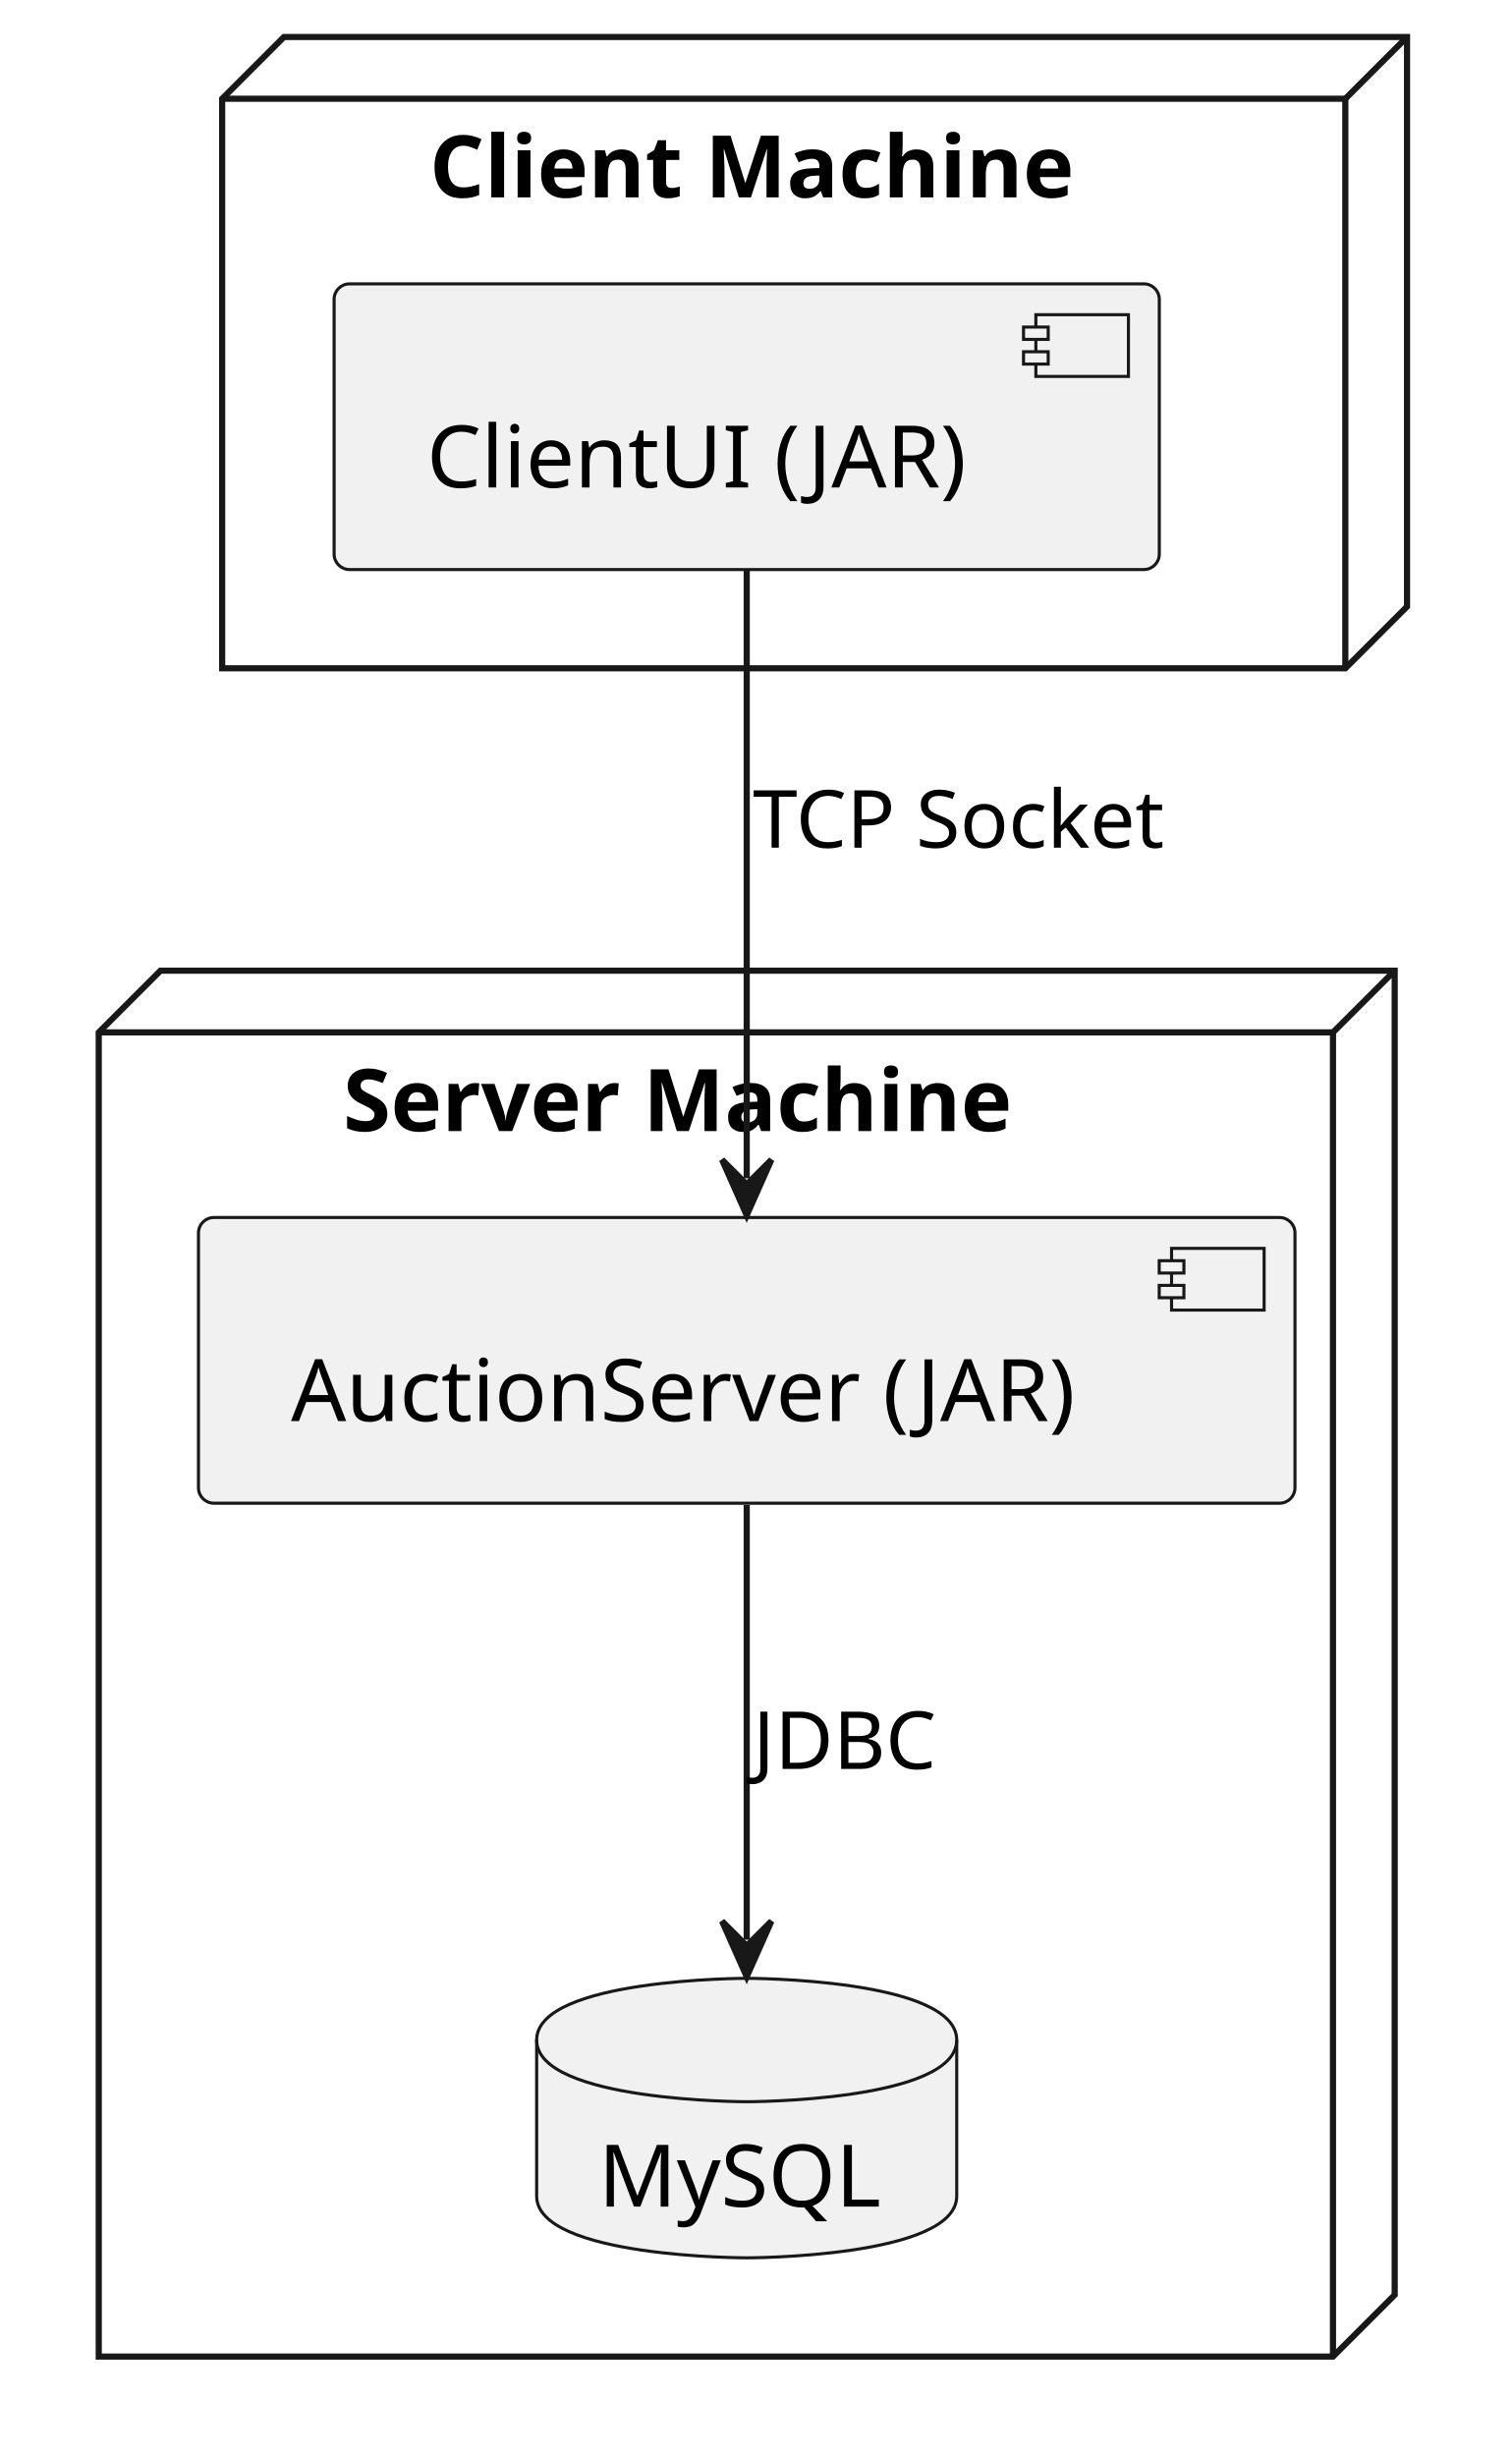
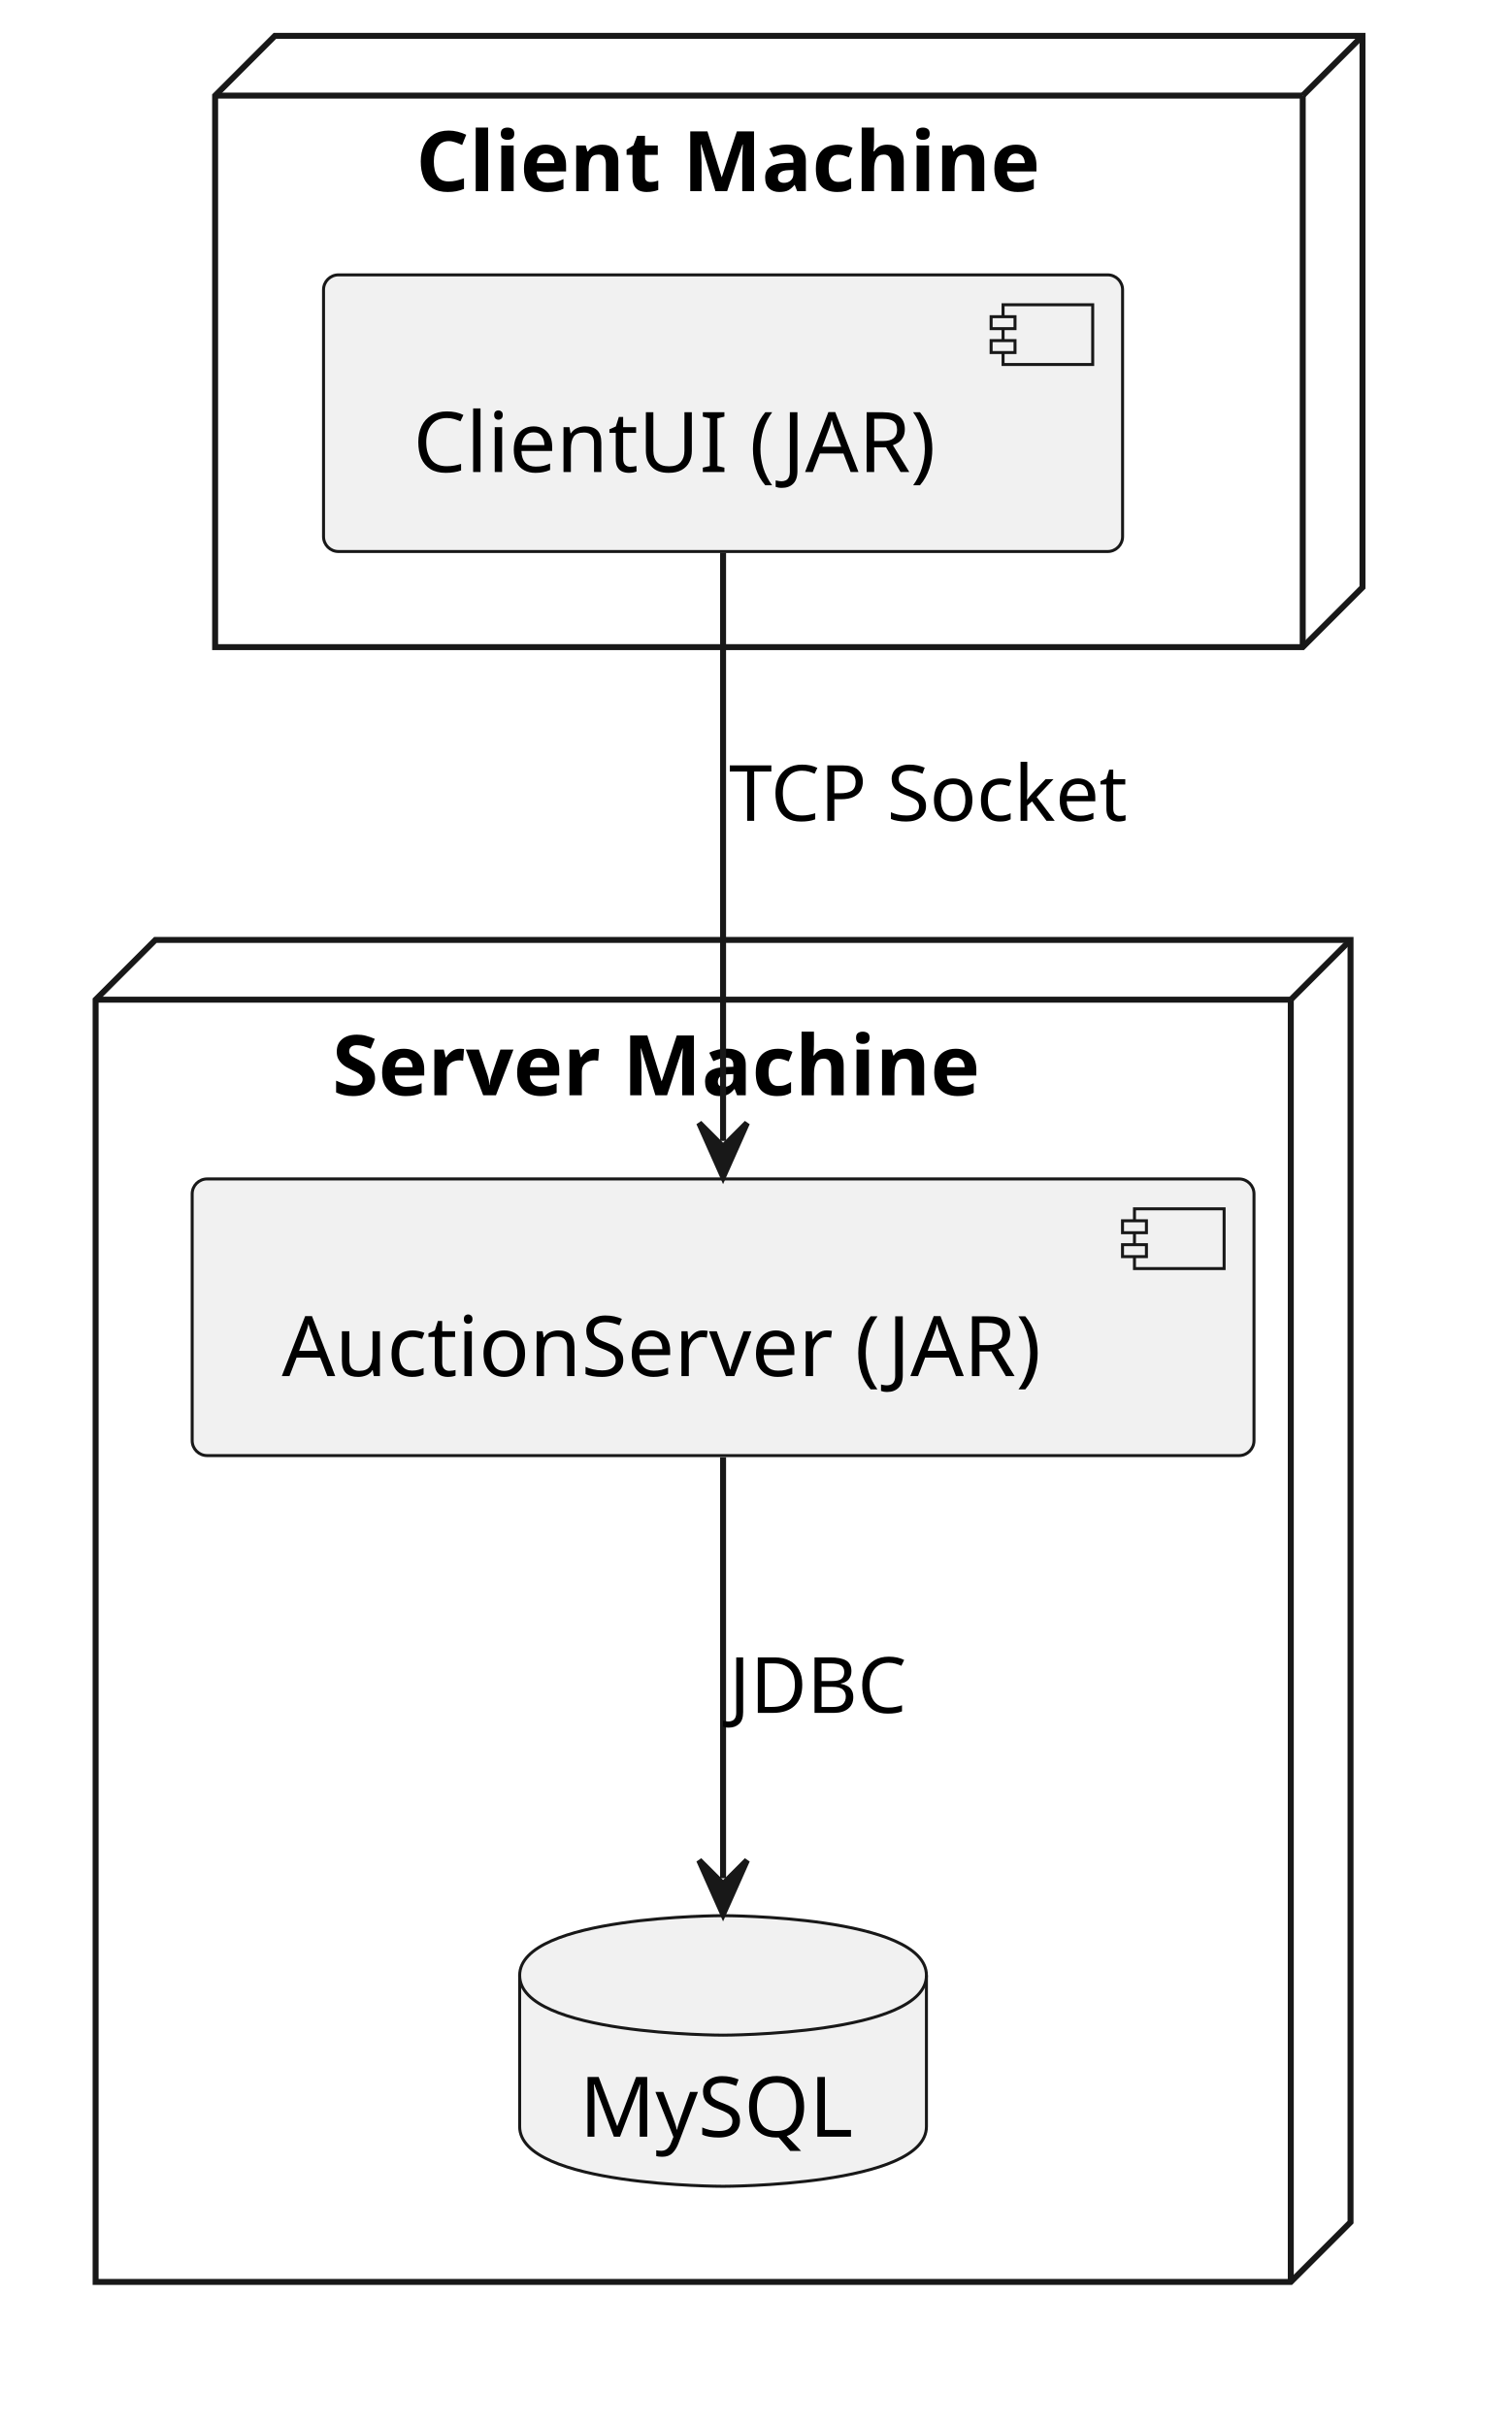
- <svg xmlns="http://www.w3.org/2000/svg" contentStyleType="text/css" data-diagram-type="DESCRIPTION" height="398px" preserveAspectRatio="none" style="width:245px;height:398px;background:#FFFFFF;" version="1.1" viewBox="0 0 245 398" width="245px" zoomAndPan="magnify">
+ <svg xmlns="http://www.w3.org/2000/svg" contentStyleType="text/css" data-diagram-type="DESCRIPTION" height="406px" preserveAspectRatio="none" style="width:253px;height:406px;background:#FFFFFF;" version="1.1" viewBox="0 0 253 406" width="253px" zoomAndPan="magnify">
  <defs />
  <g>
    <g class="cluster" data-qualified-name="Client Machine" data-source-line="1" id="ent0002">
      <polygon fill="none" points="36,16,46,6,228,6,228,98.3,218,108.3,36,108.3,36,16" style="stroke:#181818;stroke-width:1;" />
      <line style="stroke:#181818;stroke-width:1;" x1="218" x2="228" y1="16" y2="6" />
      <line style="stroke:#181818;stroke-width:1;" x1="36" x2="218" y1="16" y2="16" />
      <line style="stroke:#181818;stroke-width:1;" x1="218" x2="218" y1="16" y2="108.3" />
-       <text fill="#000000" font-family="sans-serif" font-size="14" font-weight="bold" lengthAdjust="spacing" textLength="116.806" x="69.597" y="31.995">Client Machine</text>
+       <text fill="#000000" font-family="sans-serif" font-size="14" font-weight="700" lengthAdjust="spacing" textLength="116.806" x="69.597" y="31.995">Client Machine</text>
    </g>
    <g class="cluster" data-qualified-name="Server Machine" data-source-line="4" id="ent0004">
      <polygon fill="none" points="16,167.3,26,157.3,226,157.3,226,371.89,216,381.89,16,381.89,16,167.3" style="stroke:#181818;stroke-width:1;" />
      <line style="stroke:#181818;stroke-width:1;" x1="216" x2="226" y1="167.3" y2="157.3" />
      <line style="stroke:#181818;stroke-width:1;" x1="16" x2="216" y1="167.3" y2="167.3" />
      <line style="stroke:#181818;stroke-width:1;" x1="216" x2="216" y1="167.3" y2="381.89" />
-       <text fill="#000000" font-family="sans-serif" font-size="14" font-weight="bold" lengthAdjust="spacing" textLength="122.787" x="55.606" y="183.295">Server Machine</text>
+       <text fill="#000000" font-family="sans-serif" font-size="14" font-weight="700" lengthAdjust="spacing" textLength="122.787" x="55.606" y="183.295">Server Machine</text>
    </g>
    <g class="entity" data-qualified-name="Client Machine.clientApp" data-source-line="2" id="ent0003">
      <rect fill="#F1F1F1" height="46.297" rx="2.5" ry="2.5" style="stroke:#181818;stroke-width:0.5;" width="133.714" x="54.14" y="46" />
      <rect fill="#F1F1F1" height="10" style="stroke:#181818;stroke-width:0.5;" width="15" x="167.854" y="51" />
      <rect fill="#F1F1F1" height="2" style="stroke:#181818;stroke-width:0.5;" width="4" x="165.854" y="53" />
      <rect fill="#F1F1F1" height="2" style="stroke:#181818;stroke-width:0.5;" width="4" x="165.854" y="57" />
      <text fill="#000000" font-family="sans-serif" font-size="14" lengthAdjust="spacing" textLength="93.714" x="69.14" y="78.995">ClientUI (JAR)</text>
    </g>
    <g class="entity" data-qualified-name="Server Machine.serverApp" data-source-line="5" id="ent0005">
      <rect fill="#F1F1F1" height="46.297" rx="2.5" ry="2.5" style="stroke:#181818;stroke-width:0.5;" width="177.683" x="32.16" y="197.3" />
      <rect fill="#F1F1F1" height="10" style="stroke:#181818;stroke-width:0.5;" width="15" x="189.843" y="202.3" />
      <rect fill="#F1F1F1" height="2" style="stroke:#181818;stroke-width:0.5;" width="4" x="187.843" y="204.3" />
      <rect fill="#F1F1F1" height="2" style="stroke:#181818;stroke-width:0.5;" width="4" x="187.843" y="208.3" />
      <text fill="#000000" font-family="sans-serif" font-size="14" lengthAdjust="spacing" textLength="137.683" x="47.16" y="230.295">AuctionServer (JAR)</text>
    </g>
    <g class="entity" data-qualified-name="Server Machine.db" data-source-line="6" id="ent0006">
      <path d="M86.96,330.59 C86.96,320.59 120.995,320.59 120.995,320.59 C120.995,320.59 155.03,320.59 155.03,330.59 L155.03,355.887 C155.03,365.887 120.995,365.887 120.995,365.887 C120.995,365.887 86.96,365.887 86.96,355.887 L86.96,330.59" fill="#F1F1F1" style="stroke:#181818;stroke-width:0.5;" />
      <path d="M86.96,330.59 C86.96,340.59 120.995,340.59 120.995,340.59 C120.995,340.59 155.03,340.59 155.03,330.59" fill="none" style="stroke:#181818;stroke-width:0.5;" />
      <text fill="#000000" font-family="sans-serif" font-size="14" lengthAdjust="spacing" textLength="48.07" x="96.96" y="357.585">MySQL</text>
    </g>
    <g class="link" data-entity-1="ent0003" data-entity-2="ent0005" data-link-type="dependency" data-source-line="8" id="lnk7">
      <path d="M121,92.5 C121,120.64 121,162.72 121,190.94" fill="none" id="clientApp-to-serverApp" style="stroke:#181818;stroke-width:1;" />
      <polygon fill="#181818" points="121,196.94,125,187.94,121,191.94,117,187.94,121,196.94" style="stroke:#181818;stroke-width:1;" />
      <text fill="#000000" font-family="sans-serif" font-size="13" lengthAdjust="spacing" textLength="72.966" x="122" y="137.367">TCP Socket</text>
    </g>
    <g class="link" data-entity-1="ent0005" data-entity-2="ent0006" data-link-type="dependency" data-source-line="9" id="lnk8">
      <path d="M121,243.88 C121,265.72 121,292.68 121,314.33" fill="none" id="serverApp-to-db" style="stroke:#181818;stroke-width:1;" />
      <polygon fill="#181818" points="121,320.33,125,311.33,121,315.33,117,311.33,121,320.33" style="stroke:#181818;stroke-width:1;" />
      <text fill="#000000" font-family="sans-serif" font-size="13" lengthAdjust="spacing" textLength="31.84" x="122" y="286.657">JDBC</text>
    </g>
  </g>
</svg>
